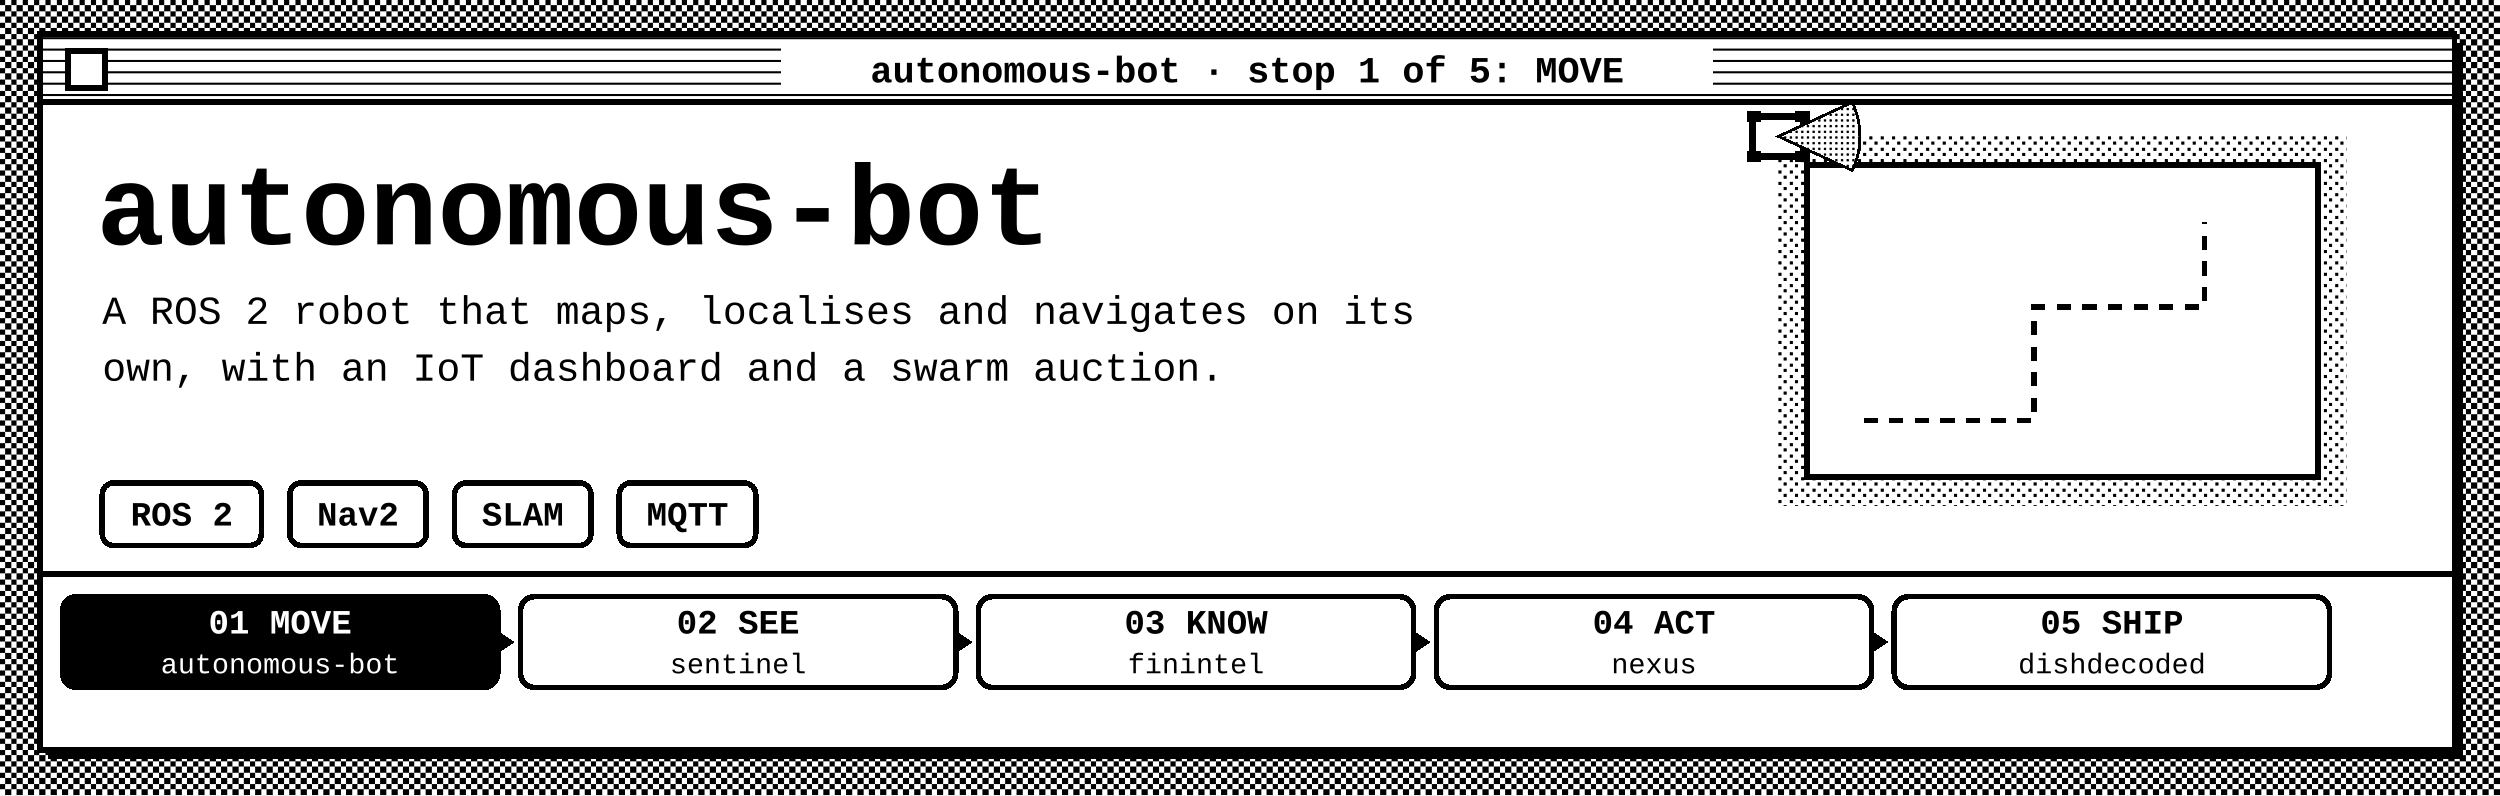
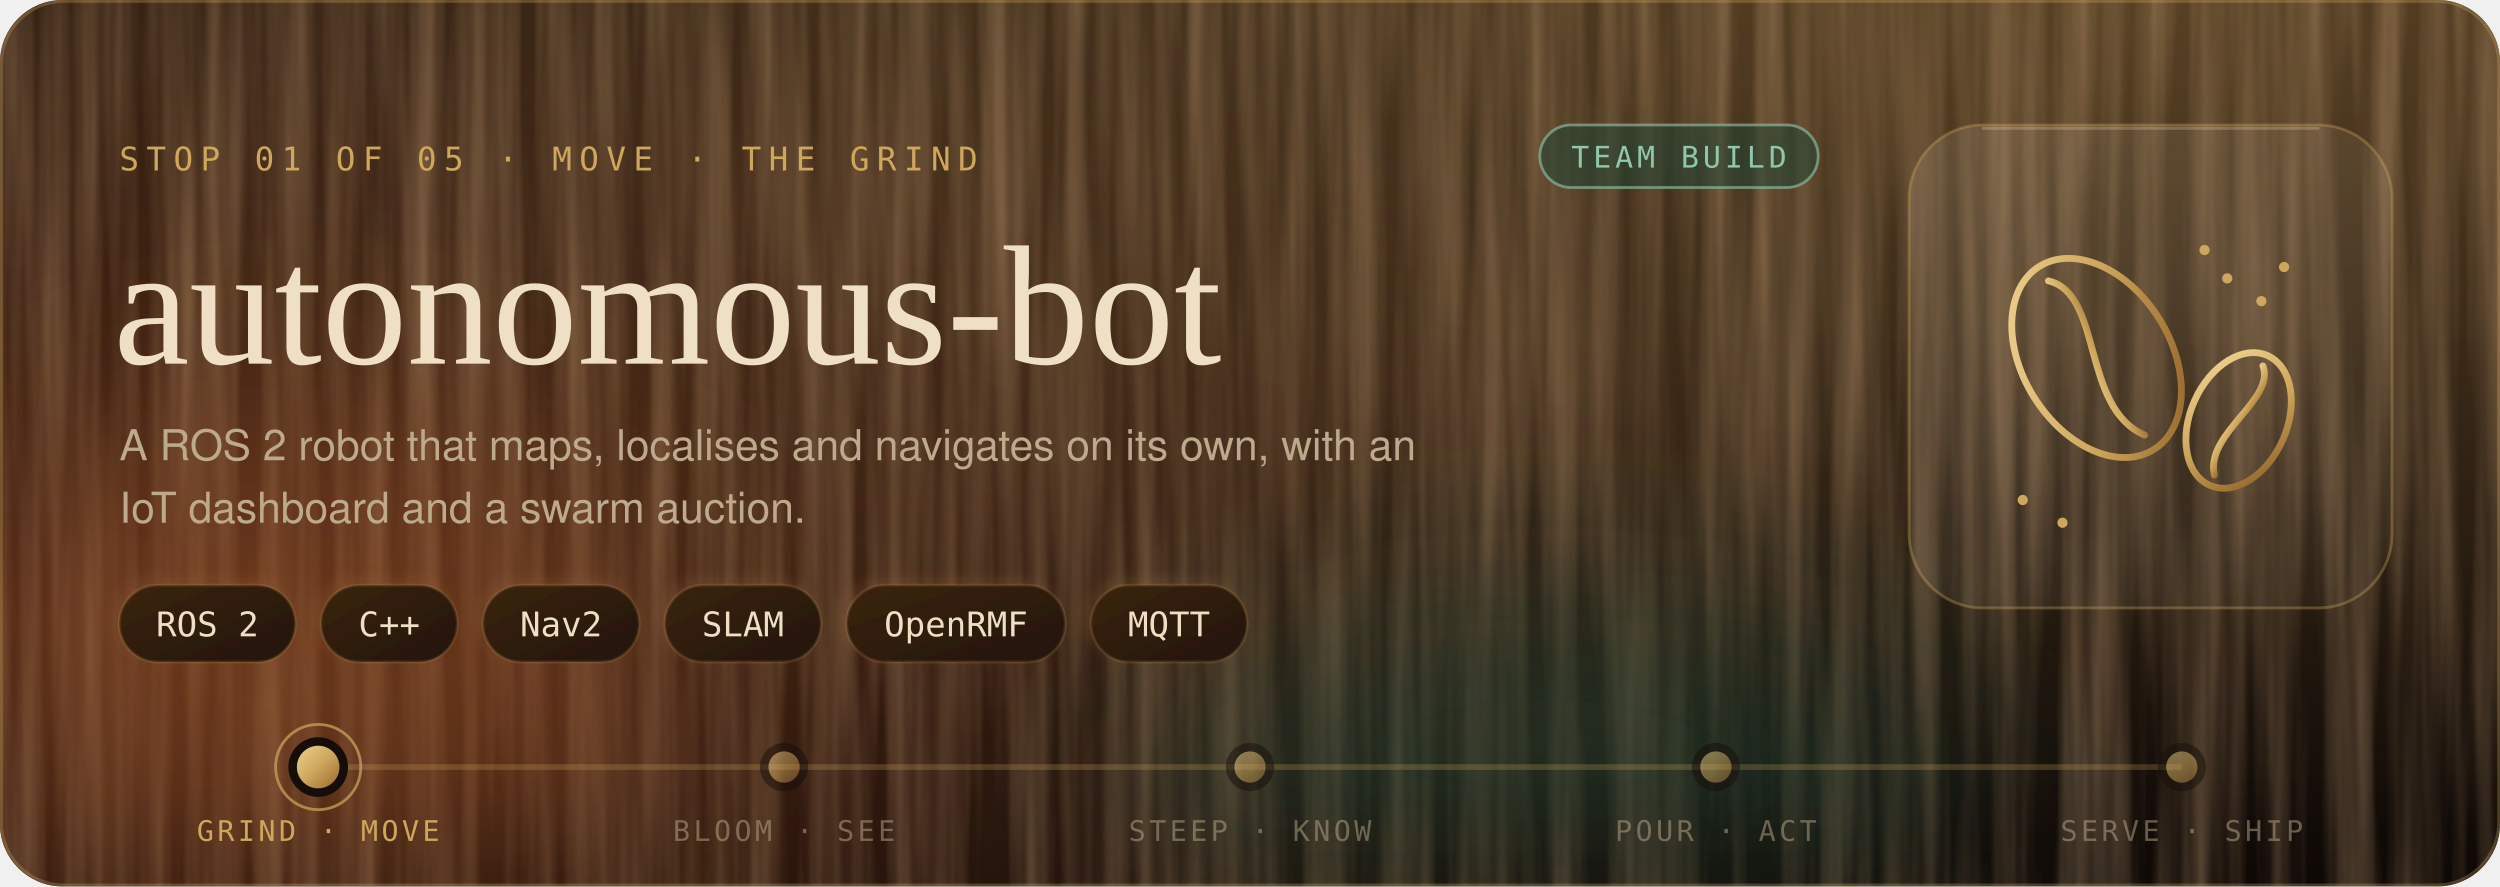
- <svg xmlns="http://www.w3.org/2000/svg" viewBox="0 0 880 280" width="100%" role="img" aria-label="autonomous-bot: A ROS 2 robot that maps, localises and navigates on its own, with an IoT dashboard and a swarm auction." shape-rendering="crispEdges" font-family="Geneva, Monaco, 'Courier New', Courier, monospace">
+ <svg xmlns="http://www.w3.org/2000/svg" viewBox="0 0 880 312" width="100%" role="img" aria-label="autonomous-bot: A ROS 2 robot that maps, localises and navigates on its own, with an IoT dashboard and a swarm auction.">
  <defs>
-     <pattern id="dither" width="4" height="4" patternUnits="userSpaceOnUse">
-       <rect width="4" height="4" fill="#fff" />
-       <rect width="2" height="2" fill="#000" />
-       <rect x="2" y="2" width="2" height="2" fill="#000" />
-     </pattern>
-     <pattern id="light" width="4" height="4" patternUnits="userSpaceOnUse">
-       <rect width="4" height="4" fill="#fff" />
-       <rect width="1" height="1" fill="#000" />
-       <rect x="2" y="2" width="1" height="1" fill="#000" />
-     </pattern>
-     <pattern id="stripes" width="4" height="4" patternUnits="userSpaceOnUse">
-       <rect width="4" height="4" fill="#fff" />
-       <rect y="1" width="4" height="1" fill="#000" />
-     </pattern>
-     <pattern id="gray" width="2" height="2" patternUnits="userSpaceOnUse">
-       <rect width="2" height="2" fill="#fff" />
-       <rect width="1" height="1" fill="#000" />
-     </pattern>
+     <linearGradient id="wall" x1="0" y1="0" x2="0" y2="1">
+       <stop offset="0" stop-color="#24150c" />
+       <stop offset=".6" stop-color="#170e09" />
+       <stop offset="1" stop-color="#0f0906" />
+     </linearGradient>
+     <radialGradient id="lamp" cx=".84" cy="0" r=".95">
+       <stop offset="0" stop-color="#cfa75c" stop-opacity=".30" />
+       <stop offset="1" stop-color="#cfa75c" stop-opacity="0" />
+     </radialGradient>
+     <radialGradient id="ember" cx="0" cy=".7" r=".8">
+       <stop offset="0" stop-color="#7a3a1e" stop-opacity=".55" />
+       <stop offset="1" stop-color="#7a3a1e" stop-opacity="0" />
+     </radialGradient>
+     <linearGradient id="glass" x1="0" y1="0" x2="1" y2="1">
+       <stop offset="0" stop-color="#efdfc4" stop-opacity=".13" />
+       <stop offset="1" stop-color="#efdfc4" stop-opacity=".03" />
+     </linearGradient>
+     <linearGradient id="green" x1="0" y1="0" x2="1" y2="1">
+       <stop offset="0" stop-color="#1d4435" stop-opacity=".85" />
+       <stop offset="1" stop-color="#efdfc4" stop-opacity=".04" />
+     </linearGradient>
+     <linearGradient id="brass" x1="0" y1="0" x2="1" y2="1">
+       <stop offset="0" stop-color="#f3d898" />
+       <stop offset=".5" stop-color="#cfa75c" />
+       <stop offset="1" stop-color="#8a5a22" />
+     </linearGradient>
+     <linearGradient id="neo" x1="0" y1="0" x2="1" y2="1">
+       <stop offset="0" stop-color="#3a2411" />
+       <stop offset="1" stop-color="#22140b" />
+     </linearGradient>
+     <linearGradient id="fade" x1="0" y1="0" x2="1" y2="0">
+       <stop offset="0" stop-color="#cfa75c" stop-opacity=".75" />
+       <stop offset="1" stop-color="#cfa75c" stop-opacity="0" />
+     </linearGradient>
+     <filter id="grain" x="0" y="0" width="100%" height="100%">
+       <feTurbulence type="fractalNoise" baseFrequency=".11 .005" numOctaves="3" seed="7" />
+       <feColorMatrix values="0 0 0 0 .62  0 0 0 0 .38  0 0 0 0 .2  1.4 0 0 0 -.42" />
+     </filter>
+     <filter id="blur" x="-60%" y="-60%" width="220%" height="220%">
+       <feGaussianBlur stdDeviation="36" />
+     </filter>
+     <filter id="lift" x="-20%" y="-40%" width="140%" height="190%">
+       <feDropShadow dx="3" dy="4" stdDeviation="4" flood-color="#000" flood-opacity=".6" />
+       <feDropShadow dx="-2" dy="-2" stdDeviation="2.5" flood-color="#96623a" flood-opacity=".26" />
+     </filter>
+     <clipPath id="clip">
+       <rect width="880" height="312" rx="22" />
+     </clipPath>
  </defs>
-   <rect width="880" height="280" fill="url(#dither)" />
-   <rect x="17" y="15" width="850" height="252" fill="#000" />
-   <rect x="14" y="12" width="850" height="252" fill="#fff" stroke="#000" stroke-width="2" />
-   <rect x="15" y="13" width="848" height="22" fill="url(#stripes)" />
-   <line x1="14" y1="36" x2="864" y2="36" stroke="#000" stroke-width="2" />
-   <rect x="24" y="18" width="13" height="13" fill="#fff" stroke="#000" stroke-width="2" />
-   <rect x="275.0" y="15" width="328" height="18" fill="#fff" />
-   <text x="439.0" y="29" font-size="13" font-weight="bold" text-anchor="middle" fill="#000">autonomous-bot   ·   stop 1 of 5: MOVE</text>
-   <g transform="translate(626,48)">
-     <rect x="0" y="0" width="200" height="130" fill="url(#light)" />
-     <rect x="10" y="10" width="180" height="110" fill="#fff" stroke="#000" stroke-width="2" />
-     <path d="M30 100 H90 V60 H150 V30" fill="none" stroke="#000" stroke-width="2" stroke-dasharray="5 4" />
-     <g>
-       <animateMotion path="M30 100 H90 V60 H150 V30" dur="6s" repeatCount="indefinite" />
-       <rect x="-9" y="-7" width="18" height="14" fill="#fff" stroke="#000" stroke-width="2.5" />
-       <rect x="-11" y="-9" width="5" height="4" fill="#000" />
-       <rect x="6" y="-9" width="5" height="4" fill="#000" />
-       <rect x="-11" y="5" width="5" height="4" fill="#000" />
-       <rect x="6" y="5" width="5" height="4" fill="#000" />
-       <path d="M0 0 L26 -12 A28 28 0 0 1 26 12z" fill="url(#gray)" stroke="#000">
-         <animateTransform attributeName="transform" type="rotate" from="0" to="360" dur="2s" repeatCount="indefinite" />
-       </path>
+   <g clip-path="url(#clip)">
+     <rect width="880" height="312" fill="url(#wall)" />
+     <rect width="880" height="312" fill="url(#ember)" />
+     <rect width="880" height="312" fill="url(#lamp)" />
+     <rect width="880" height="312" filter="url(#grain)" opacity=".5" />
+     <ellipse cx="106" cy="234" rx="130" ry="90" fill="#8a4a22" opacity=".5" filter="url(#blur)">
+       <animateTransform attributeName="transform" type="translate" values="0 0;34 -18;-18 12;0 0" dur="24s" repeatCount="indefinite" />
+     </ellipse>
+     <ellipse cx="546" cy="296" rx="150" ry="80" fill="#1d4435" opacity=".55" filter="url(#blur)">
+       <animateTransform attributeName="transform" type="translate" values="0 0;-40 -14;22 10;0 0" dur="29s" repeatCount="indefinite" />
+     </ellipse>
+   </g>
+   <rect x=".5" y=".5" width="879" height="311" rx="22" fill="none" stroke="#cfa75c" stroke-opacity=".3" />
+   <text x="42" y="60" font-family="'SF Mono',Menlo,Consolas,'DejaVu Sans Mono',monospace" font-size="11.5" fill="#cfa75c" letter-spacing="2.6">STOP 01 OF 05 · MOVE · THE GRIND</text>
+   <g transform="translate(542,44)">
+     <rect x="0" y="0" width="98" height="22" rx="11" fill="#1d4435" fill-opacity=".5" stroke="#8fc7ab" stroke-opacity=".6" />
+     <text x="49.0" y="15" font-family="'SF Mono',Menlo,Consolas,'DejaVu Sans Mono',monospace" font-size="10.5" fill="#8fc7ab" text-anchor="middle" letter-spacing="1.4">TEAM BUILD</text>
+   </g>
+   <text x="40" y="128" font-family="'Bodoni 72','Bodoni MT',Didot,'Playfair Display',Georgia,'Times New Roman',serif" font-size="60" fill="#efdfc4">autonomous-bot</text>
+   <text x="42" y="162" font-family="'Helvetica Neue',Helvetica,Arial,sans-serif" font-size="15" fill="#bda98b">A ROS 2 robot that maps, localises and navigates on its own, with an</text>
+   <text x="42" y="184" font-family="'Helvetica Neue',Helvetica,Arial,sans-serif" font-size="15" fill="#bda98b">IoT dashboard and a swarm auction.</text>
+   <g filter="url(#lift)">
+     <rect x="42" y="206" width="62" height="27" rx="13.5" fill="url(#neo)" stroke="#cfa75c" stroke-opacity=".16" />
+   </g>
+   <text x="73.0" y="224" font-family="'SF Mono',Menlo,Consolas,'DejaVu Sans Mono',monospace" font-size="12" fill="#efdfc4" text-anchor="middle">ROS 2</text>
+   <g filter="url(#lift)">
+     <rect x="113" y="206" width="48" height="27" rx="13.5" fill="url(#neo)" stroke="#cfa75c" stroke-opacity=".16" />
+   </g>
+   <text x="137.0" y="224" font-family="'SF Mono',Menlo,Consolas,'DejaVu Sans Mono',monospace" font-size="12" fill="#efdfc4" text-anchor="middle">C++</text>
+   <g filter="url(#lift)">
+     <rect x="170" y="206" width="55" height="27" rx="13.5" fill="url(#neo)" stroke="#cfa75c" stroke-opacity=".16" />
+   </g>
+   <text x="197.5" y="224" font-family="'SF Mono',Menlo,Consolas,'DejaVu Sans Mono',monospace" font-size="12" fill="#efdfc4" text-anchor="middle">Nav2</text>
+   <g filter="url(#lift)">
+     <rect x="234" y="206" width="55" height="27" rx="13.5" fill="url(#neo)" stroke="#cfa75c" stroke-opacity=".16" />
+   </g>
+   <text x="261.5" y="224" font-family="'SF Mono',Menlo,Consolas,'DejaVu Sans Mono',monospace" font-size="12" fill="#efdfc4" text-anchor="middle">SLAM</text>
+   <g filter="url(#lift)">
+     <rect x="298" y="206" width="77" height="27" rx="13.5" fill="url(#neo)" stroke="#cfa75c" stroke-opacity=".16" />
+   </g>
+   <text x="336.5" y="224" font-family="'SF Mono',Menlo,Consolas,'DejaVu Sans Mono',monospace" font-size="12" fill="#efdfc4" text-anchor="middle">OpenRMF</text>
+   <g filter="url(#lift)">
+     <rect x="384" y="206" width="55" height="27" rx="13.5" fill="url(#neo)" stroke="#cfa75c" stroke-opacity=".16" />
+   </g>
+   <text x="411.5" y="224" font-family="'SF Mono',Menlo,Consolas,'DejaVu Sans Mono',monospace" font-size="12" fill="#efdfc4" text-anchor="middle">MQTT</text>
+   <rect x="672" y="44" width="170" height="170" rx="26" fill="url(#glass)" stroke="#cfa75c" stroke-opacity=".34" />
+   <path d="M698 45.2 H816" stroke="#fff0d2" stroke-opacity=".22" stroke-linecap="round" />
+   <g transform="translate(672,44)">
+     <g fill="none" stroke="url(#brass)" stroke-width="2.4" stroke-linecap="round" stroke-linejoin="round">
+       <g transform="translate(66,82) rotate(-32)">
+         <ellipse rx="26" ry="38" />
+         <path d="M0 -32c14 14 -14 44 0 64" />
+       </g>
+       <g transform="translate(116,104) rotate(24)">
+         <ellipse rx="17" ry="25" />
+         <path d="M0 -21c9 9 -9 30 0 42" />
+       </g>
+     </g>
+     <g fill="#cfa75c">
+       <circle cx="112" cy="54" r="1.8" />
+       <circle cx="124" cy="62" r="1.8" />
+       <circle cx="104" cy="44" r="1.8" />
+       <circle cx="132" cy="50" r="1.8" />
+       <circle cx="40" cy="132" r="1.8" />
+       <circle cx="54" cy="140" r="1.8" />
    </g>
  </g>
-   <text x="34" y="86" font-size="40" font-weight="bold" fill="#000">autonomous-bot</text>
-   <text x="36" y="114" font-size="14" fill="#000">A ROS 2 robot that maps, localises and navigates on its</text>
-   <text x="36" y="134" font-size="14" fill="#000">own, with an IoT dashboard and a swarm auction.</text>
-   <rect x="36" y="170" width="56" height="22" rx="4" fill="#fff" stroke="#000" stroke-width="2" />
-   <text x="64.0" y="185" font-size="12" font-weight="bold" text-anchor="middle" fill="#000">ROS 2</text>
-   <rect x="102" y="170" width="48" height="22" rx="4" fill="#fff" stroke="#000" stroke-width="2" />
-   <text x="126.0" y="185" font-size="12" font-weight="bold" text-anchor="middle" fill="#000">Nav2</text>
-   <rect x="160" y="170" width="48" height="22" rx="4" fill="#fff" stroke="#000" stroke-width="2" />
-   <text x="184.0" y="185" font-size="12" font-weight="bold" text-anchor="middle" fill="#000">SLAM</text>
-   <rect x="218" y="170" width="48" height="22" rx="4" fill="#fff" stroke="#000" stroke-width="2" />
-   <text x="242.0" y="185" font-size="12" font-weight="bold" text-anchor="middle" fill="#000">MQTT</text>
-   <line x1="15" y1="202" x2="863" y2="202" stroke="#000" stroke-width="2" />
-   <g transform="translate(0,0)">
-     <rect x="22.0" y="210" width="153.2" height="32" rx="5" fill="#000" stroke="#000" stroke-width="2" />
-     <text x="98.6" y="223.0" font-size="12" font-weight="bold" text-anchor="middle" fill="#fff">01 MOVE</text>
-     <text x="98.6" y="237.0" font-size="10" text-anchor="middle" fill="#fff">autonomous-bot</text>
-     <path d="M175.2 222.0 l6 4 l-6 4z" fill="#000" />
-     <rect x="183.2" y="210" width="153.2" height="32" rx="5" fill="#fff" stroke="#000" stroke-width="2" />
-     <text x="259.8" y="223.0" font-size="12" font-weight="bold" text-anchor="middle" fill="#000">02 SEE</text>
-     <text x="259.8" y="237.0" font-size="10" text-anchor="middle" fill="#000">sentinel</text>
-     <path d="M336.4 222.0 l6 4 l-6 4z" fill="#000" />
-     <rect x="344.4" y="210" width="153.2" height="32" rx="5" fill="#fff" stroke="#000" stroke-width="2" />
-     <text x="421.0" y="223.0" font-size="12" font-weight="bold" text-anchor="middle" fill="#000">03 KNOW</text>
-     <text x="421.0" y="237.0" font-size="10" text-anchor="middle" fill="#000">finintel</text>
-     <path d="M497.6 222.0 l6 4 l-6 4z" fill="#000" />
-     <rect x="505.6" y="210" width="153.2" height="32" rx="5" fill="#fff" stroke="#000" stroke-width="2" />
-     <text x="582.2" y="223.0" font-size="12" font-weight="bold" text-anchor="middle" fill="#000">04 ACT</text>
-     <text x="582.2" y="237.0" font-size="10" text-anchor="middle" fill="#000">nexus</text>
-     <path d="M658.8 222.0 l6 4 l-6 4z" fill="#000" />
-     <rect x="666.8" y="210" width="153.2" height="32" rx="5" fill="#fff" stroke="#000" stroke-width="2" />
-     <text x="743.4" y="223.0" font-size="12" font-weight="bold" text-anchor="middle" fill="#000">05 SHIP</text>
-     <text x="743.4" y="237.0" font-size="10" text-anchor="middle" fill="#000">dishdecoded</text>
-   </g>
+   <path d="M112.0 270H768.0" stroke="#cfa75c" stroke-opacity=".25" stroke-width="2" />
+   <path d="M112.0 270H768.0" stroke="url(#brass)" stroke-width="2.5" stroke-linecap="round" stroke-dasharray="60 656.0">
+     <animate attributeName="stroke-dashoffset" values="60;-656.0" dur="5s" repeatCount="indefinite" />
+   </path>
+   <circle cx="112.0" cy="270" r="15" fill="none" stroke="#cfa75c" stroke-opacity=".7">
+     <animate attributeName="r" values="12;19;12" dur="2.6s" repeatCount="indefinite" />
+     <animate attributeName="stroke-opacity" values=".8;0;.8" dur="2.6s" repeatCount="indefinite" />
+   </circle>
+   <circle cx="112.0" cy="270" r="9" fill="url(#brass)" stroke="#150d09" stroke-width="3" opacity="1" />
+   <text x="112.0" y="296" font-family="'SF Mono',Menlo,Consolas,'DejaVu Sans Mono',monospace" font-size="10" fill="#cfa75c" text-anchor="middle" letter-spacing="1.2" opacity="1">GRIND · MOVE</text>
+   <circle cx="276.0" cy="270" r="7" fill="url(#brass)" stroke="#150d09" stroke-width="3" opacity=".5" />
+   <text x="276.0" y="296" font-family="'SF Mono',Menlo,Consolas,'DejaVu Sans Mono',monospace" font-size="10" fill="#bda98b" text-anchor="middle" letter-spacing="1.2" opacity=".5">BLOOM · SEE</text>
+   <circle cx="440.0" cy="270" r="7" fill="url(#brass)" stroke="#150d09" stroke-width="3" opacity=".5" />
+   <text x="440.0" y="296" font-family="'SF Mono',Menlo,Consolas,'DejaVu Sans Mono',monospace" font-size="10" fill="#bda98b" text-anchor="middle" letter-spacing="1.2" opacity=".5">STEEP · KNOW</text>
+   <circle cx="604.0" cy="270" r="7" fill="url(#brass)" stroke="#150d09" stroke-width="3" opacity=".5" />
+   <text x="604.0" y="296" font-family="'SF Mono',Menlo,Consolas,'DejaVu Sans Mono',monospace" font-size="10" fill="#bda98b" text-anchor="middle" letter-spacing="1.2" opacity=".5">POUR · ACT</text>
+   <circle cx="768.0" cy="270" r="7" fill="url(#brass)" stroke="#150d09" stroke-width="3" opacity=".5" />
+   <text x="768.0" y="296" font-family="'SF Mono',Menlo,Consolas,'DejaVu Sans Mono',monospace" font-size="10" fill="#bda98b" text-anchor="middle" letter-spacing="1.2" opacity=".5">SERVE · SHIP</text>
</svg>
